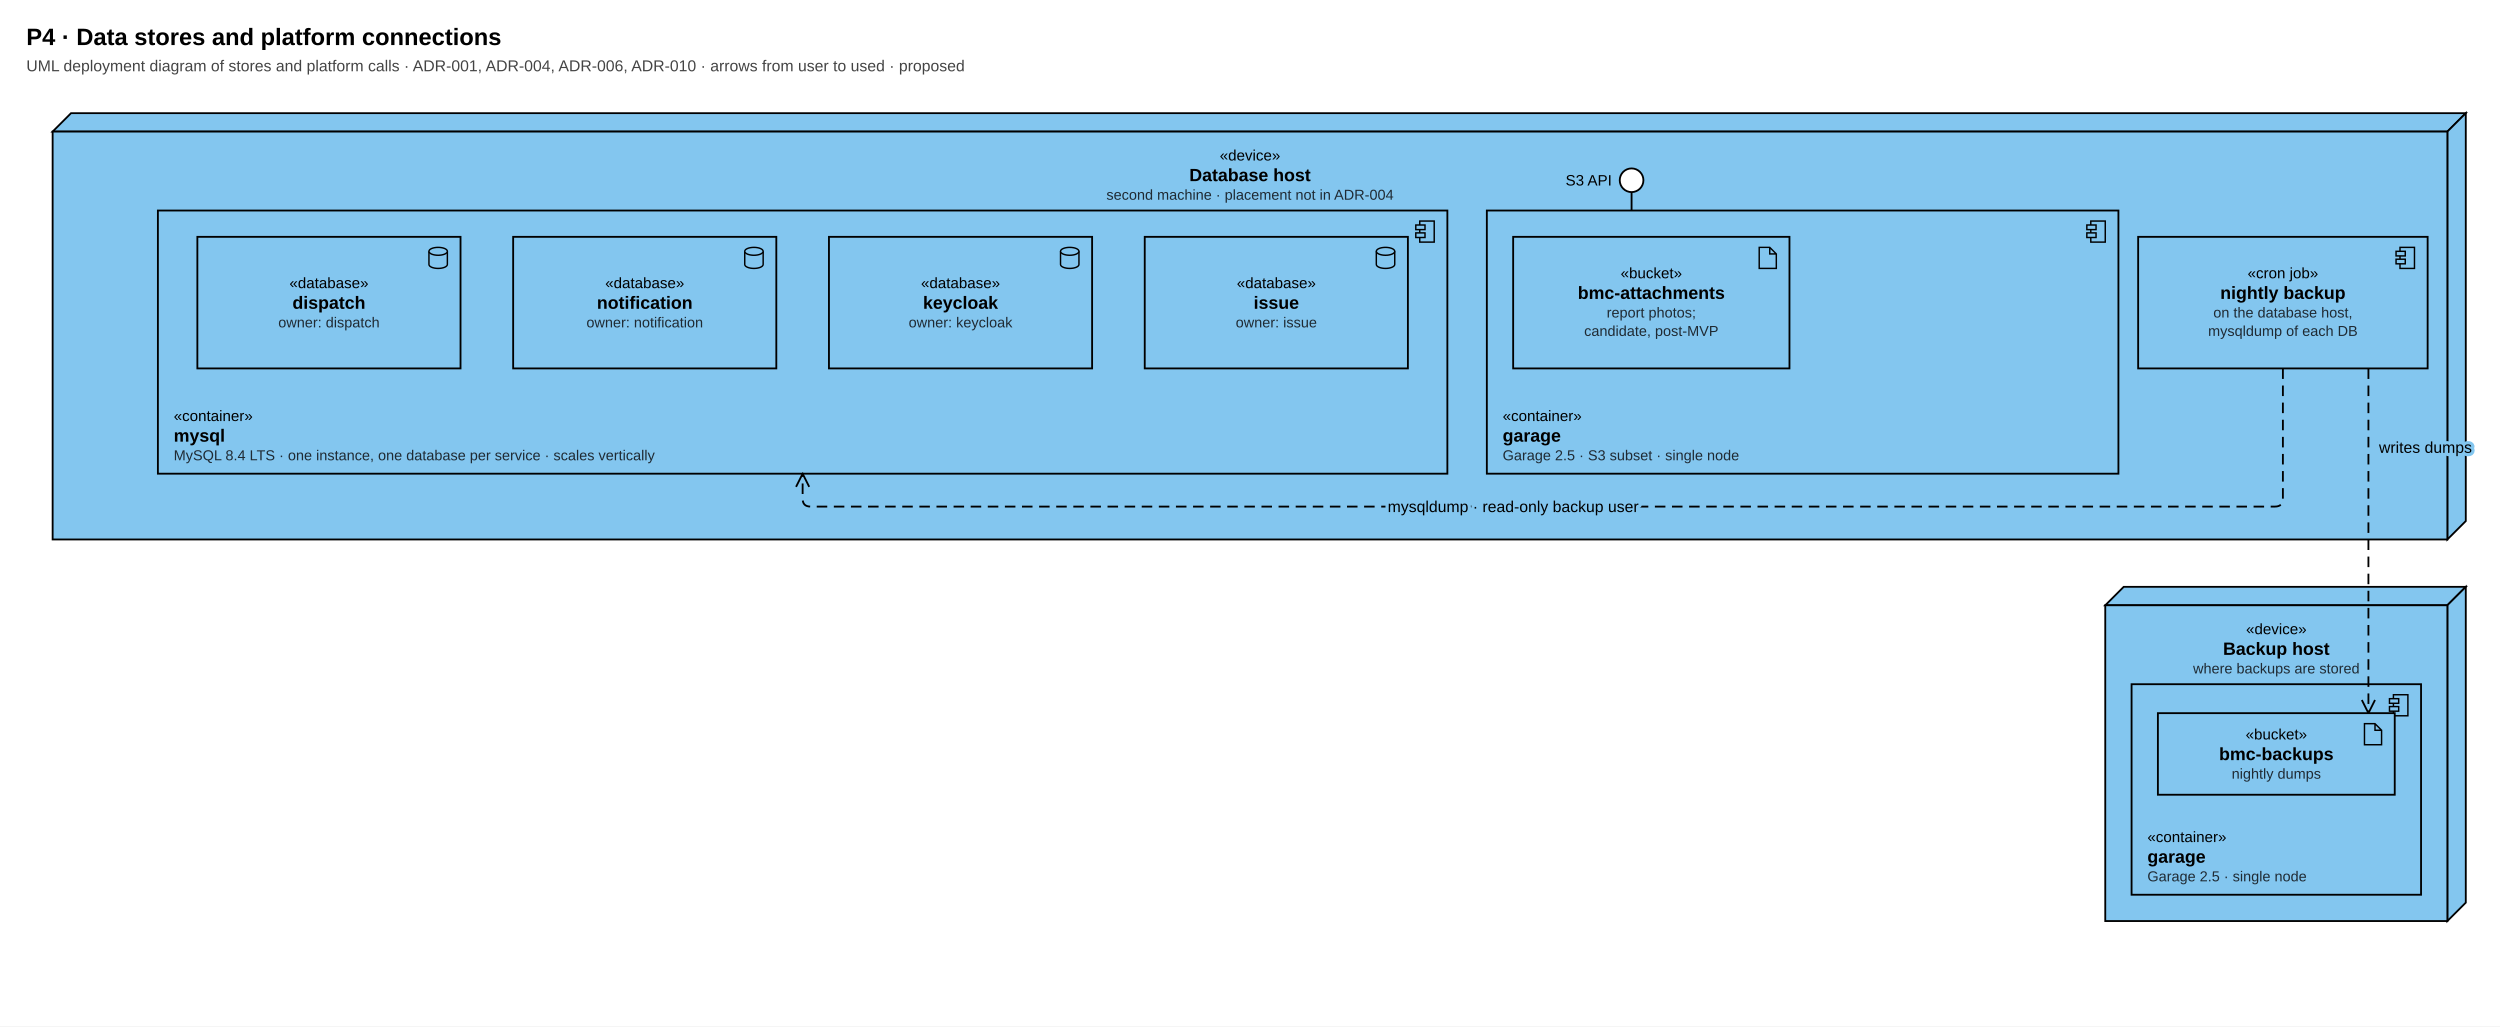
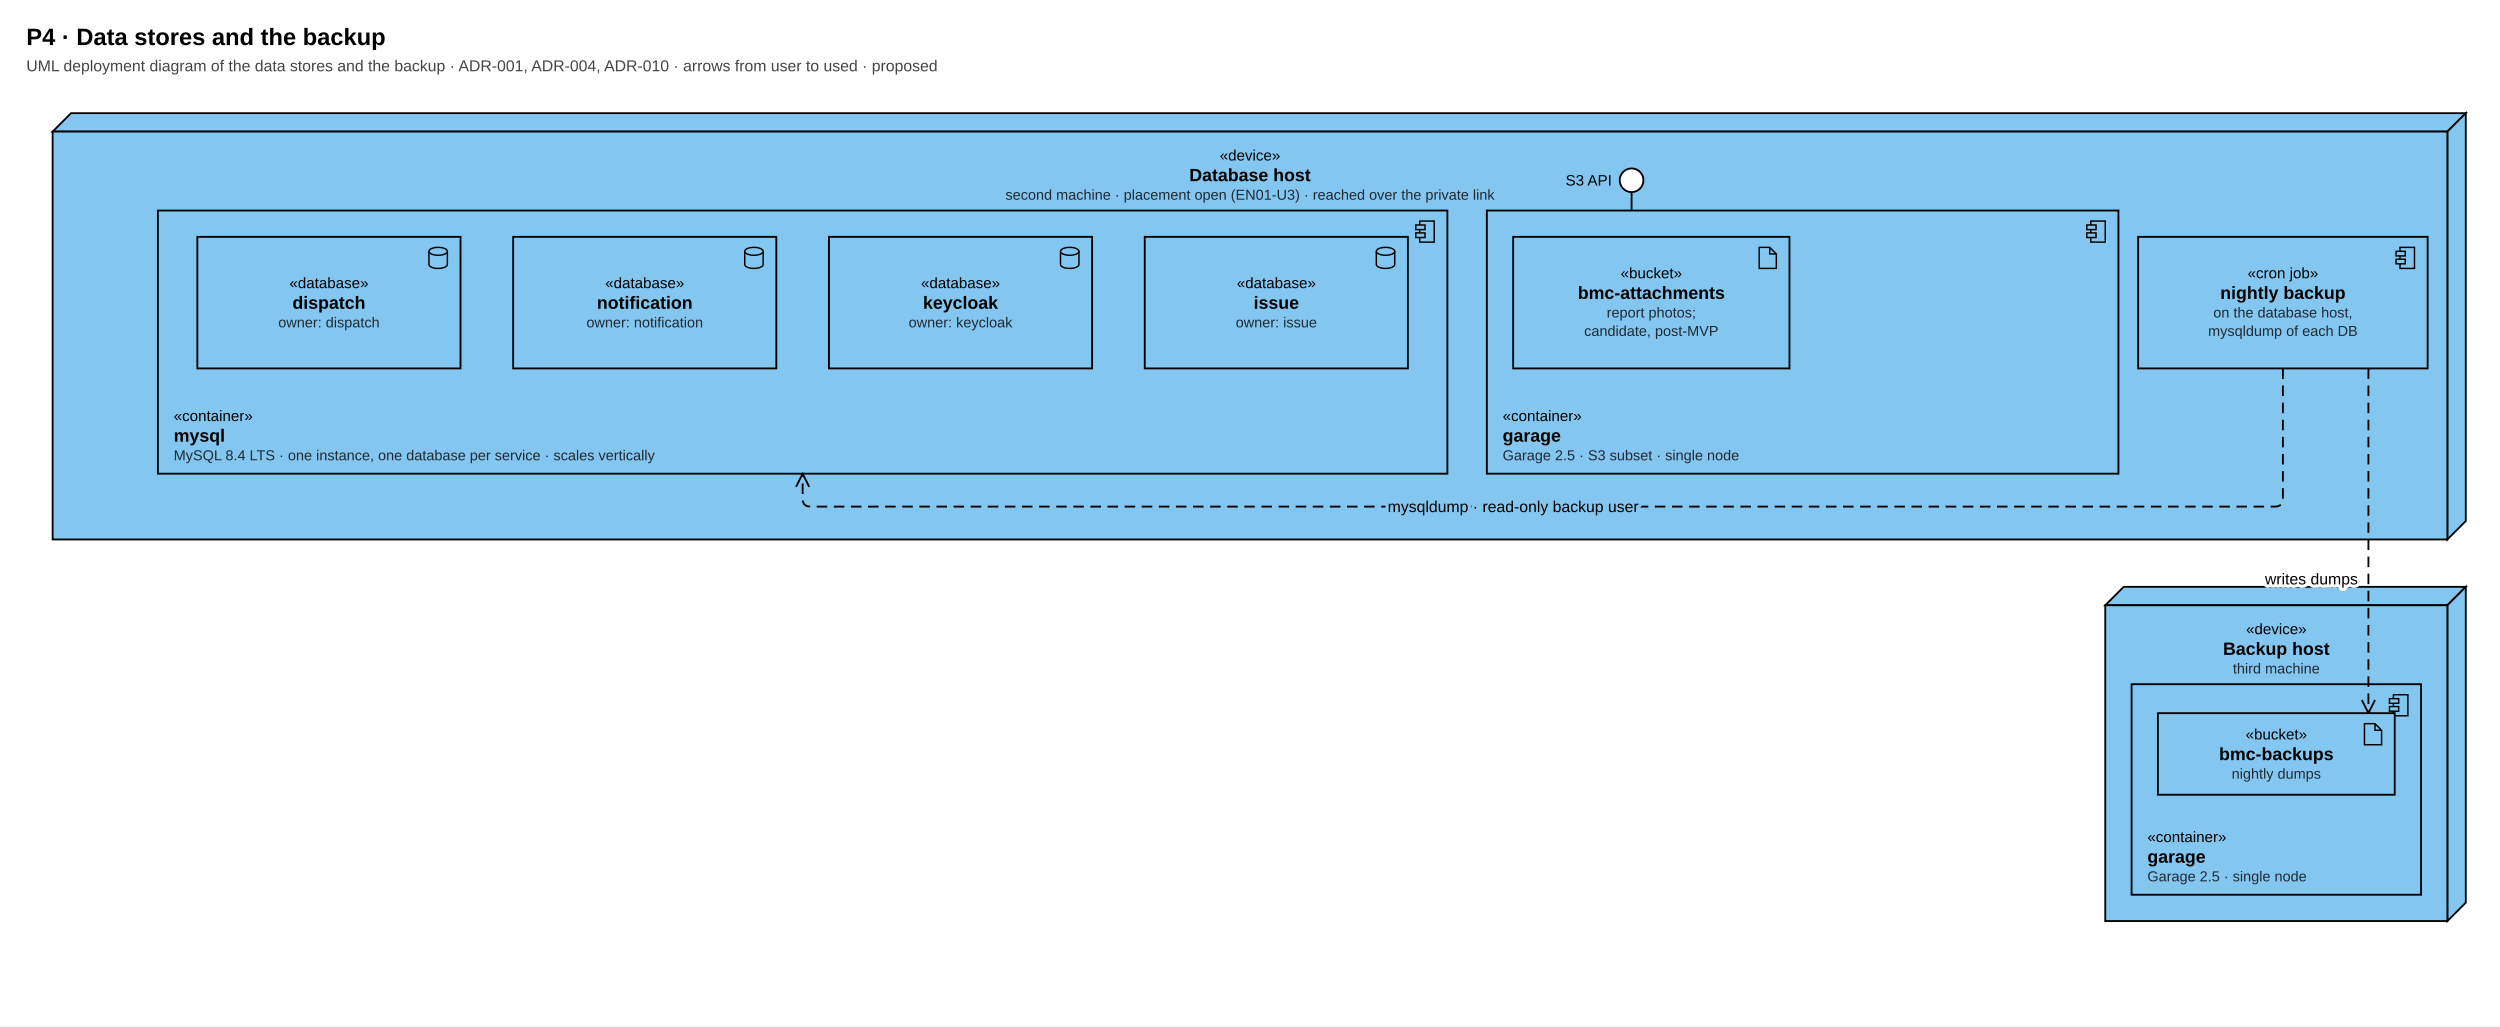
<svg xmlns="http://www.w3.org/2000/svg" width="1900" height="780" viewBox="0 0 1900 780" font-family="Arial, 'Liberation Sans', Helvetica, sans-serif">
  <defs>
    <marker id="open" viewBox="0 0 12 12" refX="11" refY="6" markerWidth="12" markerHeight="12" markerUnits="userSpaceOnUse" orient="auto">
      <path d="M1 1 L11 6 L1 11" fill="none" stroke="#000000" stroke-width="1.4" />
    </marker>
  </defs>
  <rect width="100%" height="100%" fill="#FFFFFF" />
  <path d="M40 100 l14 -14 h1820 l-14 14 z" fill="#83C6EF" stroke="#000000" stroke-width="1.4" />
  <path d="M1860 100 l14 -14 v310 l-14 14 z" fill="#83C6EF" stroke="#000000" stroke-width="1.4" />
  <rect x="40" y="100" width="1820" height="310" fill="#83C6EF" stroke="#000000" stroke-width="1.4" />
  <text x="950.0" y="118" font-size="11.5" fill="#000000" text-anchor="middle" dominant-baseline="central">«device»</text>
  <text x="950.0" y="133" font-size="13.5" font-weight="bold" fill="#000000" text-anchor="middle" dominant-baseline="central">Database host</text>
-   <text x="950.0" y="148" font-size="11" fill="#1F2A33" text-anchor="middle" dominant-baseline="central">second machine · placement not in ADR-004</text>
+   <text x="950.0" y="148" font-size="11" fill="#1F2A33" text-anchor="middle" dominant-baseline="central">second machine · placement open (EN01-U3) · reached over the private link</text>
  <rect x="120" y="160" width="980" height="200" fill="#83C6EF" stroke="#000000" stroke-width="1.4" />
  <rect x="1079" y="168" width="11" height="16" stroke="#000000" stroke-width="1.1" fill="#83C6EF" />
  <rect x="1076" y="171" width="7" height="3.5" stroke="#000000" stroke-width="1.1" fill="#83C6EF" />
  <rect x="1076" y="177" width="7" height="3.5" stroke="#000000" stroke-width="1.1" fill="#83C6EF" />
  <text x="132" y="316" font-size="11.5" fill="#000000" text-anchor="start" dominant-baseline="central">«container»</text>
  <text x="132" y="331" font-size="13.5" font-weight="bold" fill="#000000" text-anchor="start" dominant-baseline="central">mysql</text>
  <text x="132" y="346" font-size="11" fill="#1F2A33" text-anchor="start" dominant-baseline="central">MySQL 8.4 LTS · one instance, one database per service · scales vertically</text>
  <rect x="1130" y="160" width="480" height="200" fill="#83C6EF" stroke="#000000" stroke-width="1.4" />
  <rect x="1589" y="168" width="11" height="16" stroke="#000000" stroke-width="1.1" fill="#83C6EF" />
  <rect x="1586" y="171" width="7" height="3.5" stroke="#000000" stroke-width="1.1" fill="#83C6EF" />
  <rect x="1586" y="177" width="7" height="3.5" stroke="#000000" stroke-width="1.1" fill="#83C6EF" />
  <text x="1142" y="316" font-size="11.5" fill="#000000" text-anchor="start" dominant-baseline="central">«container»</text>
  <text x="1142" y="331" font-size="13.5" font-weight="bold" fill="#000000" text-anchor="start" dominant-baseline="central">garage</text>
  <text x="1142" y="346" font-size="11" fill="#1F2A33" text-anchor="start" dominant-baseline="central">Garage 2.5 · S3 subset · single node</text>
  <path d="M1600 460 l14 -14 h260 l-14 14 z" fill="#83C6EF" stroke="#000000" stroke-width="1.4" />
  <path d="M1860 460 l14 -14 v240 l-14 14 z" fill="#83C6EF" stroke="#000000" stroke-width="1.4" />
  <rect x="1600" y="460" width="260" height="240" fill="#83C6EF" stroke="#000000" stroke-width="1.4" />
  <text x="1730.0" y="478" font-size="11.5" fill="#000000" text-anchor="middle" dominant-baseline="central">«device»</text>
  <text x="1730.0" y="493" font-size="13.5" font-weight="bold" fill="#000000" text-anchor="middle" dominant-baseline="central">Backup host</text>
-   <text x="1730.0" y="508" font-size="11" fill="#1F2A33" text-anchor="middle" dominant-baseline="central">where backups are stored</text>
+   <text x="1730.0" y="508" font-size="11" fill="#1F2A33" text-anchor="middle" dominant-baseline="central">third machine</text>
  <rect x="1620" y="520" width="220" height="160" fill="#83C6EF" stroke="#000000" stroke-width="1.4" />
  <rect x="1819" y="528" width="11" height="16" stroke="#000000" stroke-width="1.1" fill="#83C6EF" />
  <rect x="1816" y="531" width="7" height="3.5" stroke="#000000" stroke-width="1.1" fill="#83C6EF" />
  <rect x="1816" y="537" width="7" height="3.5" stroke="#000000" stroke-width="1.1" fill="#83C6EF" />
  <text x="1632" y="636" font-size="11.5" fill="#000000" text-anchor="start" dominant-baseline="central">«container»</text>
  <text x="1632" y="651" font-size="13.5" font-weight="bold" fill="#000000" text-anchor="start" dominant-baseline="central">garage</text>
  <text x="1632" y="666" font-size="11" fill="#1F2A33" text-anchor="start" dominant-baseline="central">Garage 2.5 · single node</text>
  <path d="M1735 280 L1735.0 379.0 Q1735 385 1729.0 385.0 L616.0 385.0 Q610 385 610.0 379.0 L610 360" stroke="#000000" stroke-width="1.4" fill="none" stroke-dasharray="8 5" marker-end="url(#open)" />
  <text stroke="#83C6EF" stroke-width="5" stroke-linejoin="round" x="1150" y="385" font-size="12" fill="#000000" text-anchor="middle" dominant-baseline="central">mysqldump · read-only backup user</text>
  <text x="1150" y="385" font-size="12" fill="#000000" text-anchor="middle" dominant-baseline="central">mysqldump · read-only backup user</text>
  <path d="M1800 280 L1800 542" stroke="#000000" stroke-width="1.4" fill="none" stroke-dasharray="8 5" marker-end="url(#open)" />
-   <text stroke="#83C6EF" stroke-width="5" stroke-linejoin="round" x="1808" y="340" font-size="12" fill="#000000" text-anchor="start" dominant-baseline="central">writes dumps</text>
-   <text x="1808" y="340" font-size="12" fill="#000000" text-anchor="start" dominant-baseline="central">writes dumps</text>
-   <text x="20" y="28" font-size="18" font-weight="bold" fill="#000000" text-anchor="start" dominant-baseline="central">P4 · Data stores and platform connections</text>
-   <text x="20" y="50" font-size="12" fill="#444444" text-anchor="start" dominant-baseline="central">UML deployment diagram of stores and platform calls · ADR-001, ADR-004, ADR-006, ADR-010 · arrows from user to used · proposed</text>
+   <text stroke="#FFFFFF" stroke-width="5" stroke-linejoin="round" x="1792" y="440" font-size="12" fill="#000000" text-anchor="end" dominant-baseline="central">writes dumps</text>
+   <text x="1792" y="440" font-size="12" fill="#000000" text-anchor="end" dominant-baseline="central">writes dumps</text>
+   <text x="20" y="28" font-size="18" font-weight="bold" fill="#000000" text-anchor="start" dominant-baseline="central">P4 · Data stores and the backup</text>
+   <text x="20" y="50" font-size="12" fill="#444444" text-anchor="start" dominant-baseline="central">UML deployment diagram of the data stores and the backup · ADR-001, ADR-004, ADR-010 · arrows from user to used · proposed</text>
  <rect x="150" y="180" width="200" height="100" fill="#83C6EF" stroke="#000000" stroke-width="1.4" />
  <path d="M326 191 v10 a7 3 0 0 0 14 0 v-10" stroke="#000000" stroke-width="1.1" fill="#83C6EF" />
  <ellipse cx="333" cy="191" rx="7" ry="3" stroke="#000000" stroke-width="1.1" fill="#83C6EF" />
  <text x="250.0" y="215.0" font-size="11.5" fill="#000000" text-anchor="middle" dominant-baseline="central">«database»</text>
  <text x="250.0" y="230.0" font-size="13.5" font-weight="bold" fill="#000000" text-anchor="middle" dominant-baseline="central">dispatch</text>
  <text x="250.0" y="245.0" font-size="11" fill="#1F2A33" text-anchor="middle" dominant-baseline="central">owner: dispatch</text>
  <rect x="390" y="180" width="200" height="100" fill="#83C6EF" stroke="#000000" stroke-width="1.4" />
  <path d="M566 191 v10 a7 3 0 0 0 14 0 v-10" stroke="#000000" stroke-width="1.1" fill="#83C6EF" />
  <ellipse cx="573" cy="191" rx="7" ry="3" stroke="#000000" stroke-width="1.1" fill="#83C6EF" />
  <text x="490.0" y="215.0" font-size="11.5" fill="#000000" text-anchor="middle" dominant-baseline="central">«database»</text>
  <text x="490.0" y="230.0" font-size="13.5" font-weight="bold" fill="#000000" text-anchor="middle" dominant-baseline="central">notification</text>
  <text x="490.0" y="245.0" font-size="11" fill="#1F2A33" text-anchor="middle" dominant-baseline="central">owner: notification</text>
  <rect x="630" y="180" width="200" height="100" fill="#83C6EF" stroke="#000000" stroke-width="1.4" />
  <path d="M806 191 v10 a7 3 0 0 0 14 0 v-10" stroke="#000000" stroke-width="1.1" fill="#83C6EF" />
  <ellipse cx="813" cy="191" rx="7" ry="3" stroke="#000000" stroke-width="1.1" fill="#83C6EF" />
  <text x="730.0" y="215.0" font-size="11.5" fill="#000000" text-anchor="middle" dominant-baseline="central">«database»</text>
  <text x="730.0" y="230.0" font-size="13.5" font-weight="bold" fill="#000000" text-anchor="middle" dominant-baseline="central">keycloak</text>
  <text x="730.0" y="245.0" font-size="11" fill="#1F2A33" text-anchor="middle" dominant-baseline="central">owner: keycloak</text>
  <rect x="870" y="180" width="200" height="100" fill="#83C6EF" stroke="#000000" stroke-width="1.4" />
  <path d="M1046 191 v10 a7 3 0 0 0 14 0 v-10" stroke="#000000" stroke-width="1.1" fill="#83C6EF" />
  <ellipse cx="1053" cy="191" rx="7" ry="3" stroke="#000000" stroke-width="1.1" fill="#83C6EF" />
  <text x="970.0" y="215.0" font-size="11.5" fill="#000000" text-anchor="middle" dominant-baseline="central">«database»</text>
  <text x="970.0" y="230.0" font-size="13.5" font-weight="bold" fill="#000000" text-anchor="middle" dominant-baseline="central">issue</text>
  <text x="970.0" y="245.0" font-size="11" fill="#1F2A33" text-anchor="middle" dominant-baseline="central">owner: issue</text>
  <path d="M1240 146 L1240 160" stroke="#000000" stroke-width="1.4" />
  <circle cx="1240" cy="137" r="9" fill="#FFFFFF" stroke="#000000" stroke-width="1.4" />
  <text x="1225" y="137" font-size="11.5" fill="#000000" text-anchor="end" dominant-baseline="central">S3 API</text>
  <rect x="1150" y="180" width="210" height="100" fill="#83C6EF" stroke="#000000" stroke-width="1.4" />
  <path d="M1337 188 h8 l5 5 v11 h-13 z M1345 188 v5 h5" stroke="#000000" stroke-width="1.1" fill="#83C6EF" />
  <text x="1255.0" y="207.5" font-size="11.5" fill="#000000" text-anchor="middle" dominant-baseline="central">«bucket»</text>
  <text x="1255.0" y="222.5" font-size="13.5" font-weight="bold" fill="#000000" text-anchor="middle" dominant-baseline="central">bmc-attachments</text>
  <text x="1255.0" y="237.5" font-size="11" fill="#1F2A33" text-anchor="middle" dominant-baseline="central">report photos;</text>
  <text x="1255.0" y="251.5" font-size="11" fill="#1F2A33" text-anchor="middle" dominant-baseline="central">candidate, post-MVP</text>
  <rect x="1625" y="180" width="220" height="100" fill="#83C6EF" stroke="#000000" stroke-width="1.4" />
  <rect x="1824" y="188" width="11" height="16" stroke="#000000" stroke-width="1.1" fill="#83C6EF" />
  <rect x="1821" y="191" width="7" height="3.5" stroke="#000000" stroke-width="1.1" fill="#83C6EF" />
  <rect x="1821" y="197" width="7" height="3.5" stroke="#000000" stroke-width="1.1" fill="#83C6EF" />
  <text x="1735.0" y="207.5" font-size="11.5" fill="#000000" text-anchor="middle" dominant-baseline="central">«cron job»</text>
  <text x="1735.0" y="222.5" font-size="13.5" font-weight="bold" fill="#000000" text-anchor="middle" dominant-baseline="central">nightly backup</text>
  <text x="1735.0" y="237.5" font-size="11" fill="#1F2A33" text-anchor="middle" dominant-baseline="central">on the database host,</text>
  <text x="1735.0" y="251.5" font-size="11" fill="#1F2A33" text-anchor="middle" dominant-baseline="central">mysqldump of each DB</text>
  <rect x="1640" y="542" width="180" height="62" fill="#83C6EF" stroke="#000000" stroke-width="1.4" />
  <path d="M1797 550 h8 l5 5 v11 h-13 z M1805 550 v5 h5" stroke="#000000" stroke-width="1.1" fill="#83C6EF" />
  <text x="1730.0" y="558.0" font-size="11.5" fill="#000000" text-anchor="middle" dominant-baseline="central">«bucket»</text>
  <text x="1730.0" y="573.0" font-size="13.5" font-weight="bold" fill="#000000" text-anchor="middle" dominant-baseline="central">bmc-backups</text>
  <text x="1730.0" y="588.0" font-size="11" fill="#1F2A33" text-anchor="middle" dominant-baseline="central">nightly dumps</text>
</svg>
